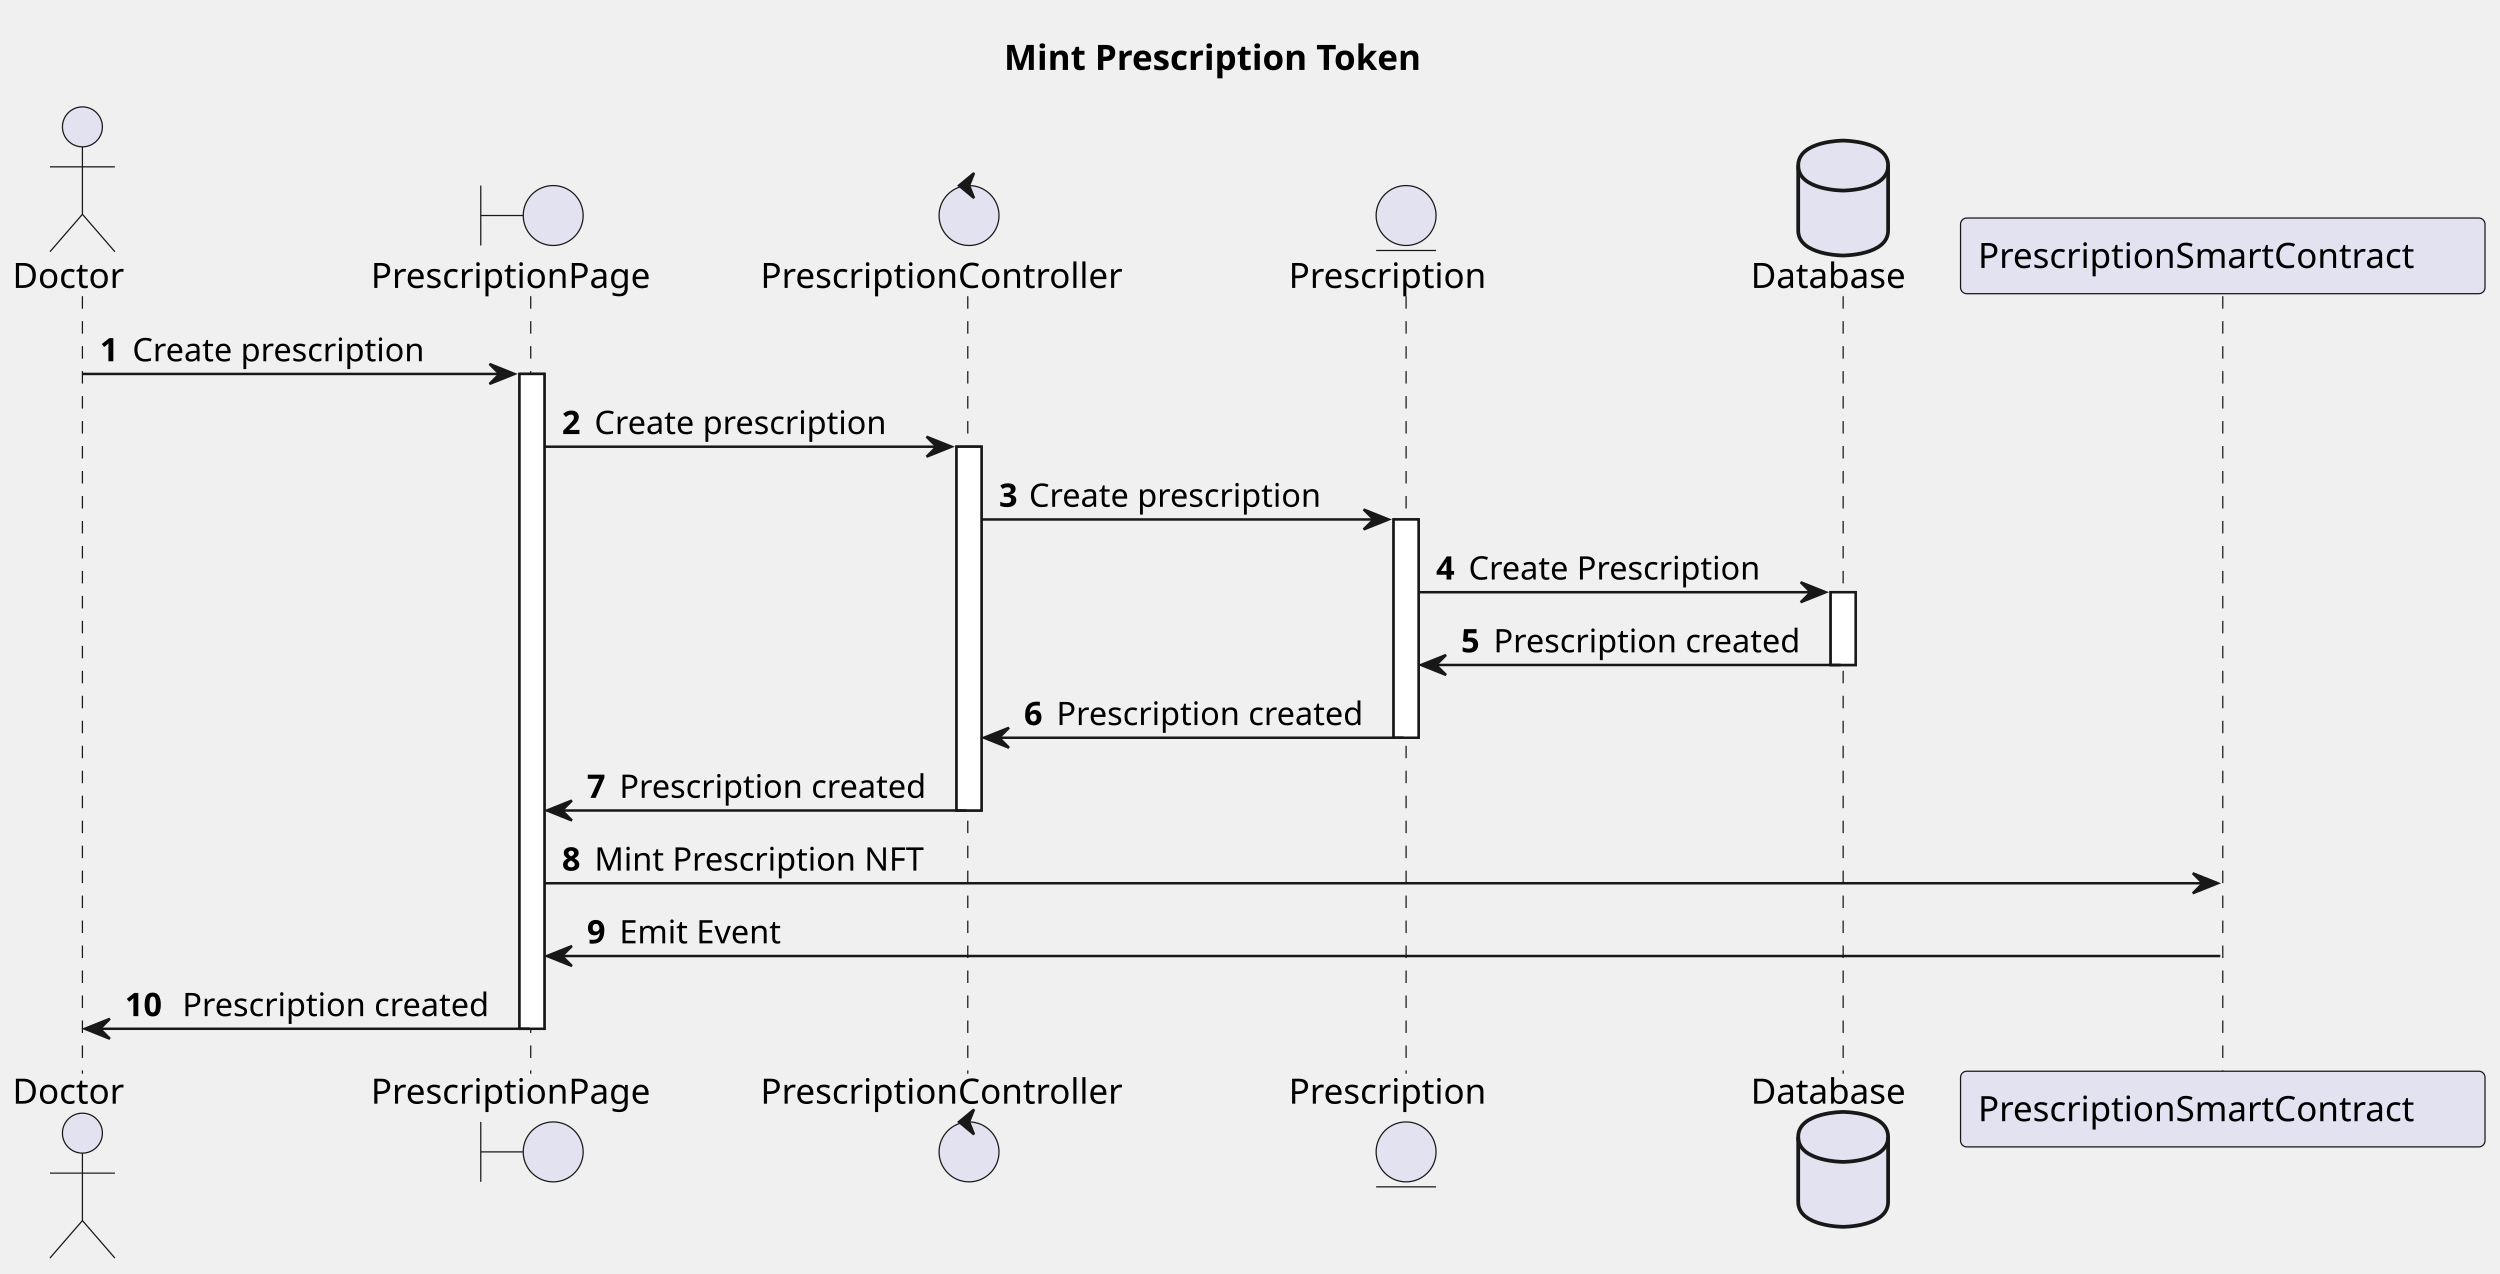
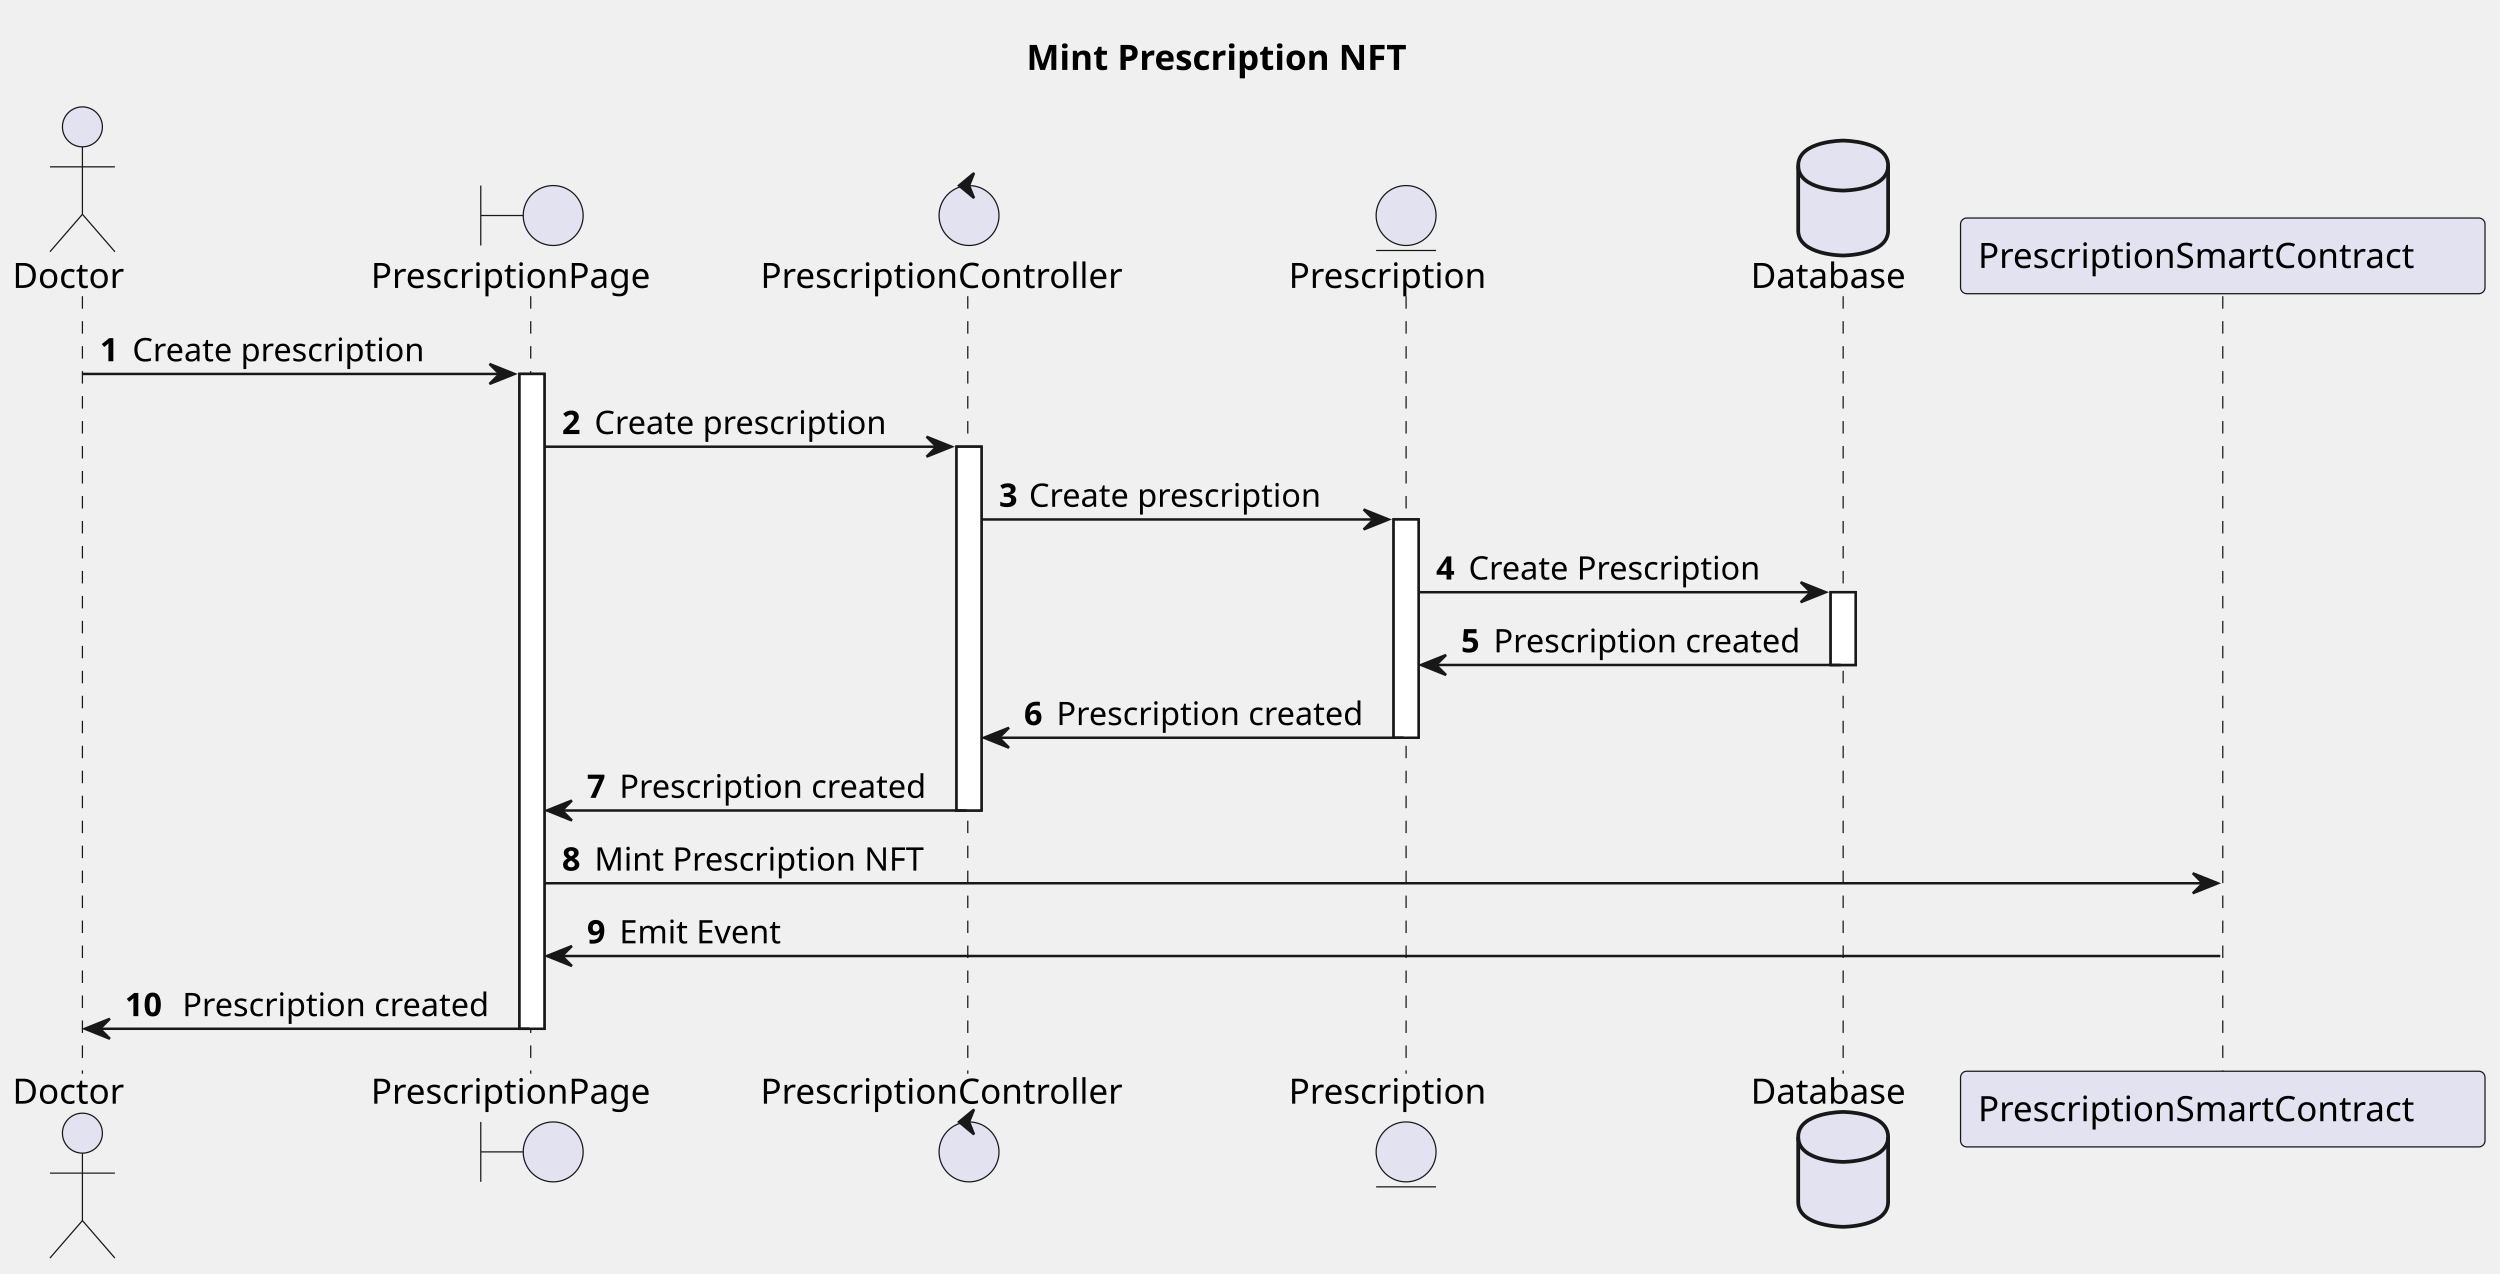
<svg xmlns="http://www.w3.org/2000/svg" contentStyleType="text/css" height="510px" preserveAspectRatio="none" style="width:1001px;height:510px;background:#FFFFFF;" version="1.1" viewBox="0 0 1001 510" width="1001px" zoomAndPan="magnify">
  <defs />
  <g>
-     <text fill="#000000" font-family="sans-serif" font-size="14" font-weight="bold" lengthAdjust="spacing" textLength="195" x="402" y="27.995">Mint Prescription Token</text>
+     <text fill="#000000" font-family="sans-serif" font-size="14" font-weight="bold" lengthAdjust="spacing" textLength="177" x="411" y="27.995">Mint Prescription NFT</text>
    <rect fill="#FFFFFF" height="262.195" style="stroke:#181818;stroke-width:1.0;" width="10" x="208" y="149.727" />
    <rect fill="#FFFFFF" height="145.664" style="stroke:#181818;stroke-width:1.0;" width="10" x="383" y="178.859" />
    <rect fill="#FFFFFF" height="87.398" style="stroke:#181818;stroke-width:1.0;" width="10" x="558" y="207.992" />
    <rect fill="#FFFFFF" height="29.133" style="stroke:#181818;stroke-width:1.0;" width="10" x="733" y="237.125" />
    <line style="stroke:#181818;stroke-width:0.5;stroke-dasharray:5.0,5.0;" x1="33" x2="33" y1="118.594" y2="429.922" />
    <line style="stroke:#181818;stroke-width:0.5;stroke-dasharray:5.0,5.0;" x1="212.5" x2="212.5" y1="118.594" y2="429.922" />
    <line style="stroke:#181818;stroke-width:0.5;stroke-dasharray:5.0,5.0;" x1="387.5" x2="387.5" y1="118.594" y2="429.922" />
    <line style="stroke:#181818;stroke-width:0.5;stroke-dasharray:5.0,5.0;" x1="563" x2="563" y1="118.594" y2="429.922" />
    <line style="stroke:#181818;stroke-width:0.5;stroke-dasharray:5.0,5.0;" x1="738" x2="738" y1="118.594" y2="429.922" />
    <line style="stroke:#181818;stroke-width:0.5;stroke-dasharray:5.0,5.0;" x1="890" x2="890" y1="118.594" y2="429.922" />
    <text fill="#000000" font-family="sans-serif" font-size="14" lengthAdjust="spacing" textLength="50" x="5" y="115.292">Doctor</text>
    <ellipse cx="33" cy="50.797" fill="#E2E2F0" rx="8" ry="8" style="stroke:#181818;stroke-width:0.5;" />
    <path d="M33,58.797 L33,85.797 M20,66.797 L46,66.797 M33,85.797 L20,100.797 M33,85.797 L46,100.797 " fill="none" style="stroke:#181818;stroke-width:0.5;" />
    <text fill="#000000" font-family="sans-serif" font-size="14" lengthAdjust="spacing" textLength="50" x="5" y="441.917">Doctor</text>
    <ellipse cx="33" cy="453.719" fill="#E2E2F0" rx="8" ry="8" style="stroke:#181818;stroke-width:0.5;" />
    <path d="M33,461.719 L33,488.719 M20,469.719 L46,469.719 M33,488.719 L20,503.719 M33,488.719 L46,503.719 " fill="none" style="stroke:#181818;stroke-width:0.5;" />
    <text fill="#000000" font-family="sans-serif" font-size="14" lengthAdjust="spacing" textLength="123" x="148.5" y="115.292">PrescriptionPage</text>
    <path d="M192.5,74.297 L192.5,98.297 M192.5,86.297 L209.5,86.297 " fill="none" style="stroke:#181818;stroke-width:0.5;" />
    <ellipse cx="221.5" cy="86.297" fill="#E2E2F0" rx="12" ry="12" style="stroke:#181818;stroke-width:0.5;" />
    <text fill="#000000" font-family="sans-serif" font-size="14" lengthAdjust="spacing" textLength="123" x="148.5" y="441.917">PrescriptionPage</text>
    <path d="M192.5,449.219 L192.5,473.219 M192.5,461.219 L209.5,461.219 " fill="none" style="stroke:#181818;stroke-width:0.5;" />
    <ellipse cx="221.5" cy="461.219" fill="#E2E2F0" rx="12" ry="12" style="stroke:#181818;stroke-width:0.5;" />
    <text fill="#000000" font-family="sans-serif" font-size="14" lengthAdjust="spacing" textLength="161" x="304.5" y="115.292">PrescriptionController</text>
    <ellipse cx="388" cy="86.297" fill="#E2E2F0" rx="12" ry="12" style="stroke:#181818;stroke-width:0.5;" />
    <polygon fill="#181818" points="384,74.297,390,69.297,388,74.297,390,79.297,384,74.297" style="stroke:#181818;stroke-width:1.0;" />
    <text fill="#000000" font-family="sans-serif" font-size="14" lengthAdjust="spacing" textLength="161" x="304.5" y="441.917">PrescriptionController</text>
    <ellipse cx="388" cy="461.219" fill="#E2E2F0" rx="12" ry="12" style="stroke:#181818;stroke-width:0.5;" />
    <polygon fill="#181818" points="384,449.219,390,444.219,388,449.219,390,454.219,384,449.219" style="stroke:#181818;stroke-width:1.0;" />
    <text fill="#000000" font-family="sans-serif" font-size="14" lengthAdjust="spacing" textLength="88" x="516" y="115.292">Prescription</text>
    <ellipse cx="563" cy="86.297" fill="#E2E2F0" rx="12" ry="12" style="stroke:#181818;stroke-width:0.5;" />
    <line style="stroke:#181818;stroke-width:0.5;" x1="551" x2="575" y1="100.297" y2="100.297" />
    <text fill="#000000" font-family="sans-serif" font-size="14" lengthAdjust="spacing" textLength="88" x="516" y="441.917">Prescription</text>
    <ellipse cx="563" cy="461.219" fill="#E2E2F0" rx="12" ry="12" style="stroke:#181818;stroke-width:0.5;" />
    <line style="stroke:#181818;stroke-width:0.5;" x1="551" x2="575" y1="475.219" y2="475.219" />
    <text fill="#000000" font-family="sans-serif" font-size="14" lengthAdjust="spacing" textLength="68" x="701" y="115.292">Database</text>
    <path d="M720,66.297 C720,56.297 738,56.297 738,56.297 C738,56.297 756,56.297 756,66.297 L756,92.297 C756,102.297 738,102.297 738,102.297 C738,102.297 720,102.297 720,92.297 L720,66.297 " fill="#E2E2F0" style="stroke:#181818;stroke-width:1.5;" />
    <path d="M720,66.297 C720,76.297 738,76.297 738,76.297 C738,76.297 756,76.297 756,66.297 " fill="none" style="stroke:#181818;stroke-width:1.5;" />
    <text fill="#000000" font-family="sans-serif" font-size="14" lengthAdjust="spacing" textLength="68" x="701" y="441.917">Database</text>
    <path d="M720,455.219 C720,445.219 738,445.219 738,445.219 C738,445.219 756,445.219 756,455.219 L756,481.219 C756,491.219 738,491.219 738,491.219 C738,491.219 720,491.219 720,481.219 L720,455.219 " fill="#E2E2F0" style="stroke:#181818;stroke-width:1.5;" />
    <path d="M720,455.219 C720,465.219 738,465.219 738,465.219 C738,465.219 756,465.219 756,455.219 " fill="none" style="stroke:#181818;stroke-width:1.5;" />
    <rect fill="#E2E2F0" height="30.297" rx="2.5" ry="2.5" style="stroke:#181818;stroke-width:0.5;" width="210" x="785" y="87.297" />
    <text fill="#000000" font-family="sans-serif" font-size="14" lengthAdjust="spacing" textLength="196" x="792" y="107.292">PrescriptionSmartContract</text>
    <rect fill="#E2E2F0" height="30.297" rx="2.5" ry="2.5" style="stroke:#181818;stroke-width:0.5;" width="210" x="785" y="428.922" />
    <text fill="#000000" font-family="sans-serif" font-size="14" lengthAdjust="spacing" textLength="196" x="792" y="448.917">PrescriptionSmartContract</text>
    <rect fill="#FFFFFF" height="262.195" style="stroke:#181818;stroke-width:1.0;" width="10" x="208" y="149.727" />
    <rect fill="#FFFFFF" height="145.664" style="stroke:#181818;stroke-width:1.0;" width="10" x="383" y="178.859" />
    <rect fill="#FFFFFF" height="87.398" style="stroke:#181818;stroke-width:1.0;" width="10" x="558" y="207.992" />
    <rect fill="#FFFFFF" height="29.133" style="stroke:#181818;stroke-width:1.0;" width="10" x="733" y="237.125" />
    <polygon fill="#181818" points="196,145.727,206,149.727,196,153.727,200,149.727" style="stroke:#181818;stroke-width:1.0;" />
    <line style="stroke:#181818;stroke-width:1.0;" x1="33" x2="202" y1="149.727" y2="149.727" />
    <text fill="#000000" font-family="sans-serif" font-size="13" font-weight="bold" lengthAdjust="spacing" textLength="9" x="40" y="144.661">1</text>
    <text fill="#000000" font-family="sans-serif" font-size="13" lengthAdjust="spacing" textLength="122" x="53" y="144.661">Create prescription</text>
    <polygon fill="#181818" points="371,174.859,381,178.859,371,182.859,375,178.859" style="stroke:#181818;stroke-width:1.0;" />
    <line style="stroke:#181818;stroke-width:1.0;" x1="218" x2="377" y1="178.859" y2="178.859" />
    <text fill="#000000" font-family="sans-serif" font-size="13" font-weight="bold" lengthAdjust="spacing" textLength="9" x="225" y="173.793">2</text>
    <text fill="#000000" font-family="sans-serif" font-size="13" lengthAdjust="spacing" textLength="122" x="238" y="173.793">Create prescription</text>
    <polygon fill="#181818" points="546,203.992,556,207.992,546,211.992,550,207.992" style="stroke:#181818;stroke-width:1.0;" />
    <line style="stroke:#181818;stroke-width:1.0;" x1="393" x2="552" y1="207.992" y2="207.992" />
    <text fill="#000000" font-family="sans-serif" font-size="13" font-weight="bold" lengthAdjust="spacing" textLength="8" x="400" y="202.926">3</text>
    <text fill="#000000" font-family="sans-serif" font-size="13" lengthAdjust="spacing" textLength="122" x="412" y="202.926">Create prescription</text>
    <polygon fill="#181818" points="721,233.125,731,237.125,721,241.125,725,237.125" style="stroke:#181818;stroke-width:1.0;" />
    <line style="stroke:#181818;stroke-width:1.0;" x1="568" x2="727" y1="237.125" y2="237.125" />
    <text fill="#000000" font-family="sans-serif" font-size="13" font-weight="bold" lengthAdjust="spacing" textLength="9" x="575" y="232.059">4</text>
    <text fill="#000000" font-family="sans-serif" font-size="13" lengthAdjust="spacing" textLength="122" x="588" y="232.059">Create Prescription</text>
    <polygon fill="#181818" points="579,262.258,569,266.258,579,270.258,575,266.258" style="stroke:#181818;stroke-width:1.0;" />
    <line style="stroke:#181818;stroke-width:1.0;" x1="573" x2="737" y1="266.258" y2="266.258" />
    <text fill="#000000" font-family="sans-serif" font-size="13" font-weight="bold" lengthAdjust="spacing" textLength="9" x="585" y="261.192">5</text>
    <text fill="#000000" font-family="sans-serif" font-size="13" lengthAdjust="spacing" textLength="128" x="598" y="261.192">Prescription created</text>
    <polygon fill="#181818" points="404,291.391,394,295.391,404,299.391,400,295.391" style="stroke:#181818;stroke-width:1.0;" />
    <line style="stroke:#181818;stroke-width:1.0;" x1="398" x2="562" y1="295.391" y2="295.391" />
    <text fill="#000000" font-family="sans-serif" font-size="13" font-weight="bold" lengthAdjust="spacing" textLength="9" x="410" y="290.325">6</text>
    <text fill="#000000" font-family="sans-serif" font-size="13" lengthAdjust="spacing" textLength="128" x="423" y="290.325">Prescription created</text>
    <polygon fill="#181818" points="229,320.523,219,324.523,229,328.523,225,324.523" style="stroke:#181818;stroke-width:1.0;" />
    <line style="stroke:#181818;stroke-width:1.0;" x1="223" x2="387" y1="324.523" y2="324.523" />
    <text fill="#000000" font-family="sans-serif" font-size="13" font-weight="bold" lengthAdjust="spacing" textLength="9" x="235" y="319.457">7</text>
    <text fill="#000000" font-family="sans-serif" font-size="13" lengthAdjust="spacing" textLength="128" x="248" y="319.457">Prescription created</text>
    <polygon fill="#181818" points="878,349.656,888,353.656,878,357.656,882,353.656" style="stroke:#181818;stroke-width:1.0;" />
    <line style="stroke:#181818;stroke-width:1.0;" x1="218" x2="884" y1="353.656" y2="353.656" />
    <text fill="#000000" font-family="sans-serif" font-size="13" font-weight="bold" lengthAdjust="spacing" textLength="9" x="225" y="348.59">8</text>
    <text fill="#000000" font-family="sans-serif" font-size="13" lengthAdjust="spacing" textLength="133" x="238" y="348.59">Mint Prescription NFT</text>
    <polygon fill="#181818" points="229,378.789,219,382.789,229,386.789,225,382.789" style="stroke:#181818;stroke-width:1.0;" />
    <line style="stroke:#181818;stroke-width:1.0;" x1="223" x2="889" y1="382.789" y2="382.789" />
    <text fill="#000000" font-family="sans-serif" font-size="13" font-weight="bold" lengthAdjust="spacing" textLength="9" x="235" y="377.723">9</text>
    <text fill="#000000" font-family="sans-serif" font-size="13" lengthAdjust="spacing" textLength="70" x="248" y="377.723">Emit Event</text>
    <polygon fill="#181818" points="44,407.922,34,411.922,44,415.922,40,411.922" style="stroke:#181818;stroke-width:1.0;" />
    <line style="stroke:#181818;stroke-width:1.0;" x1="38" x2="212" y1="411.922" y2="411.922" />
    <text fill="#000000" font-family="sans-serif" font-size="13" font-weight="bold" lengthAdjust="spacing" textLength="19" x="50" y="406.856">10</text>
    <text fill="#000000" font-family="sans-serif" font-size="13" lengthAdjust="spacing" textLength="128" x="73" y="406.856">Prescription created</text>
  </g>
</svg>
